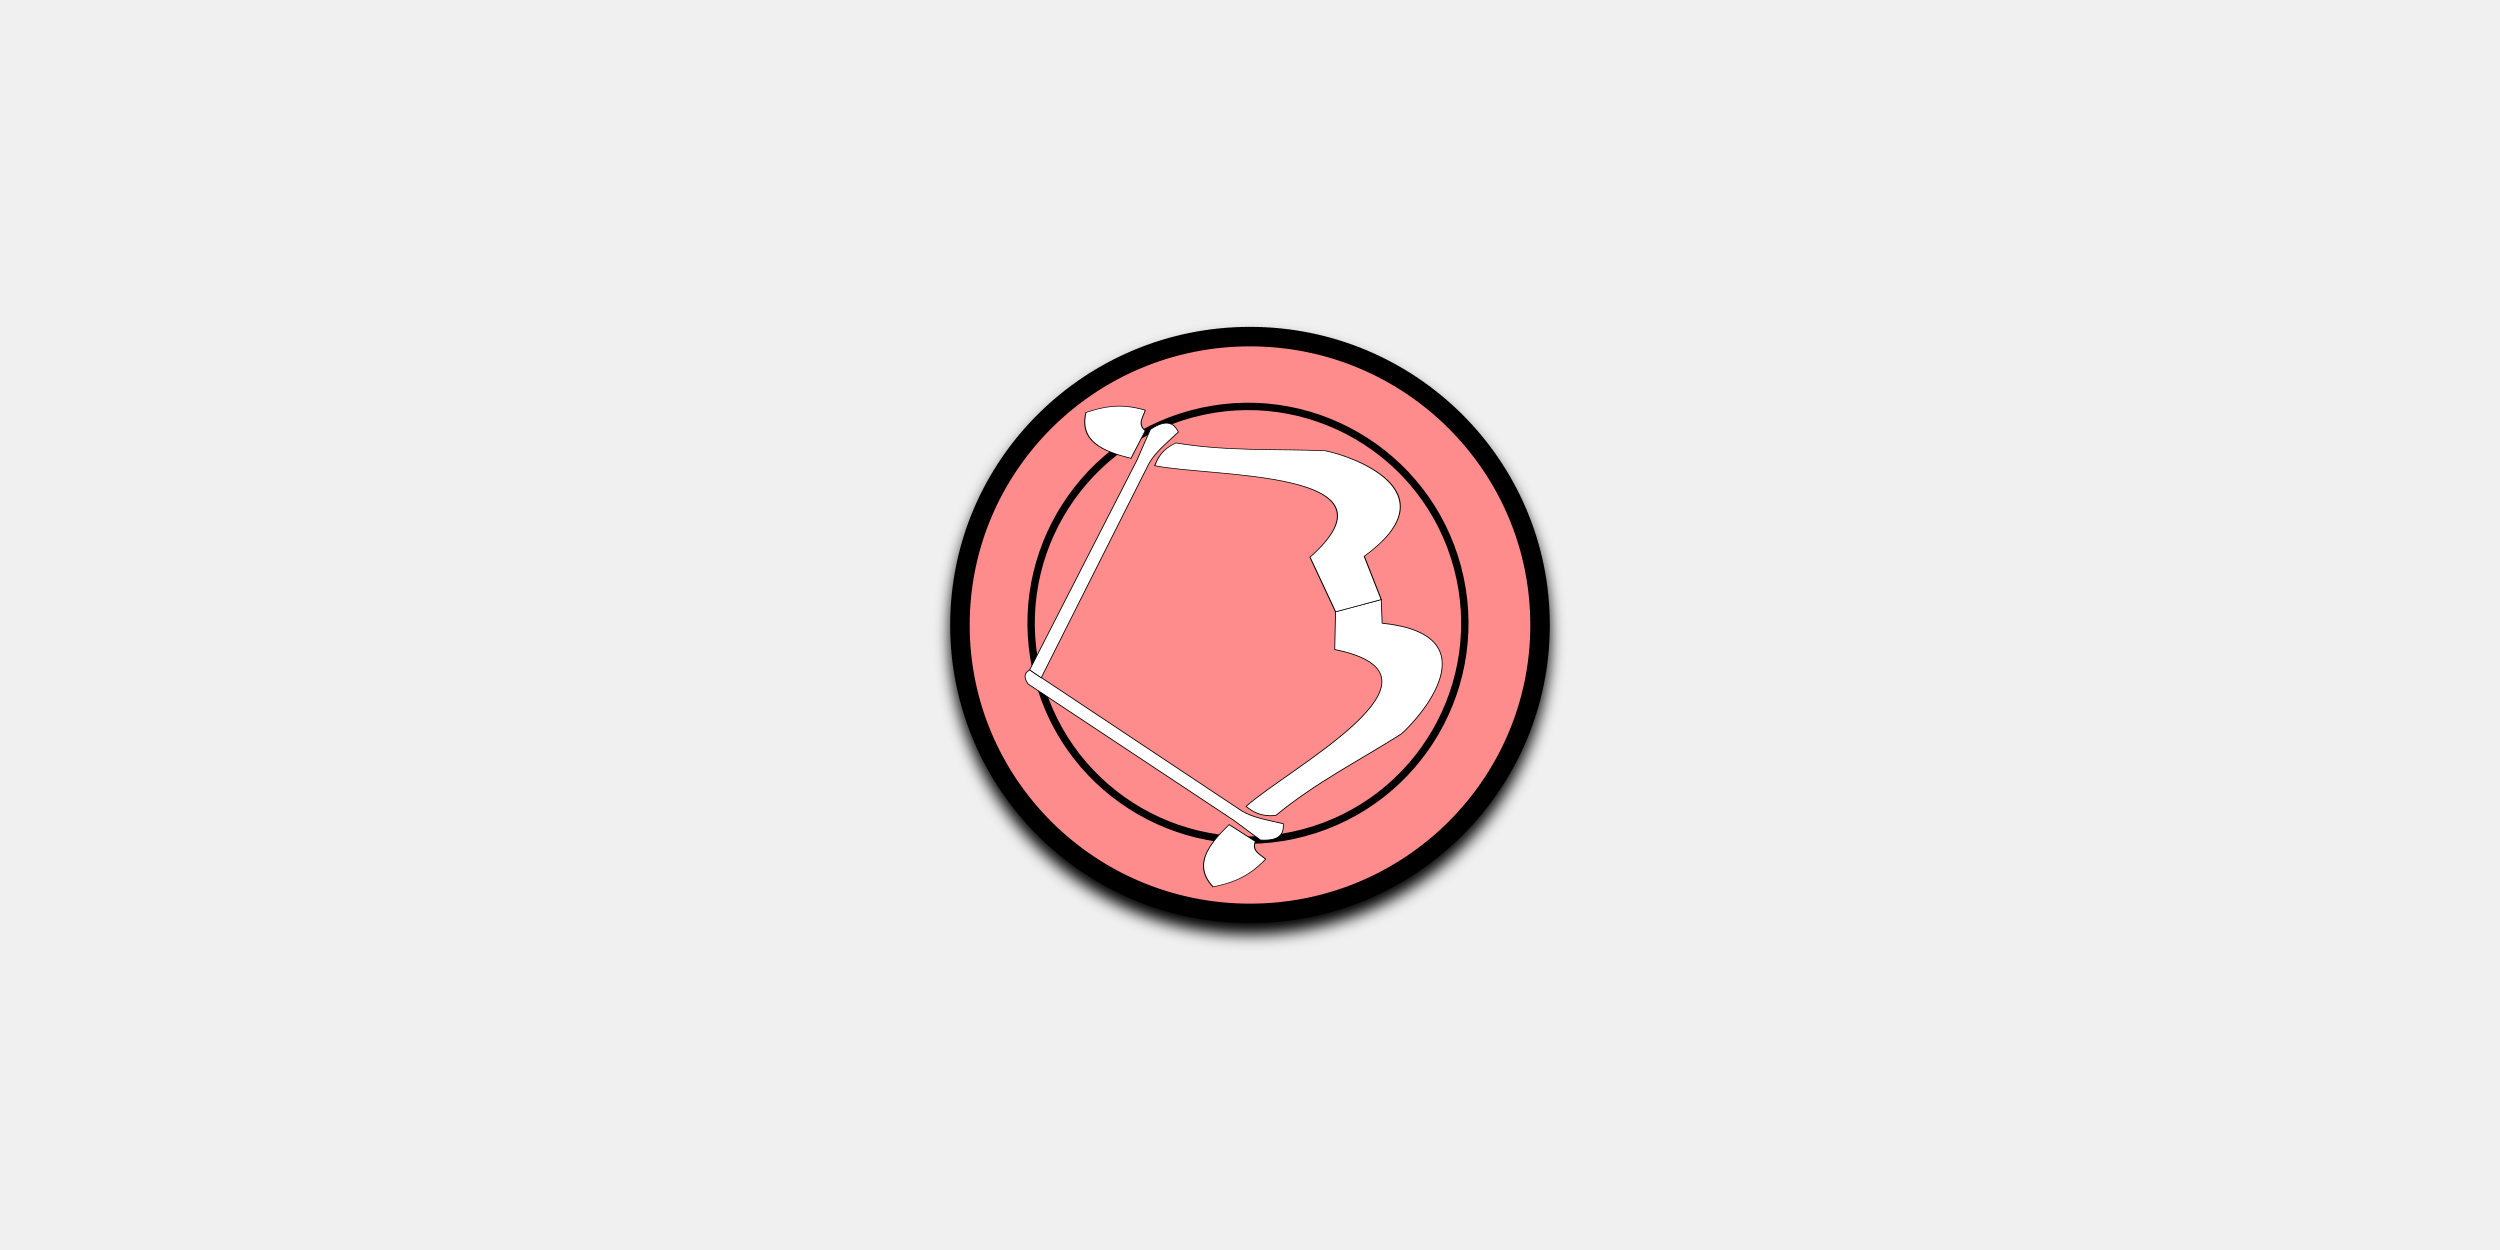
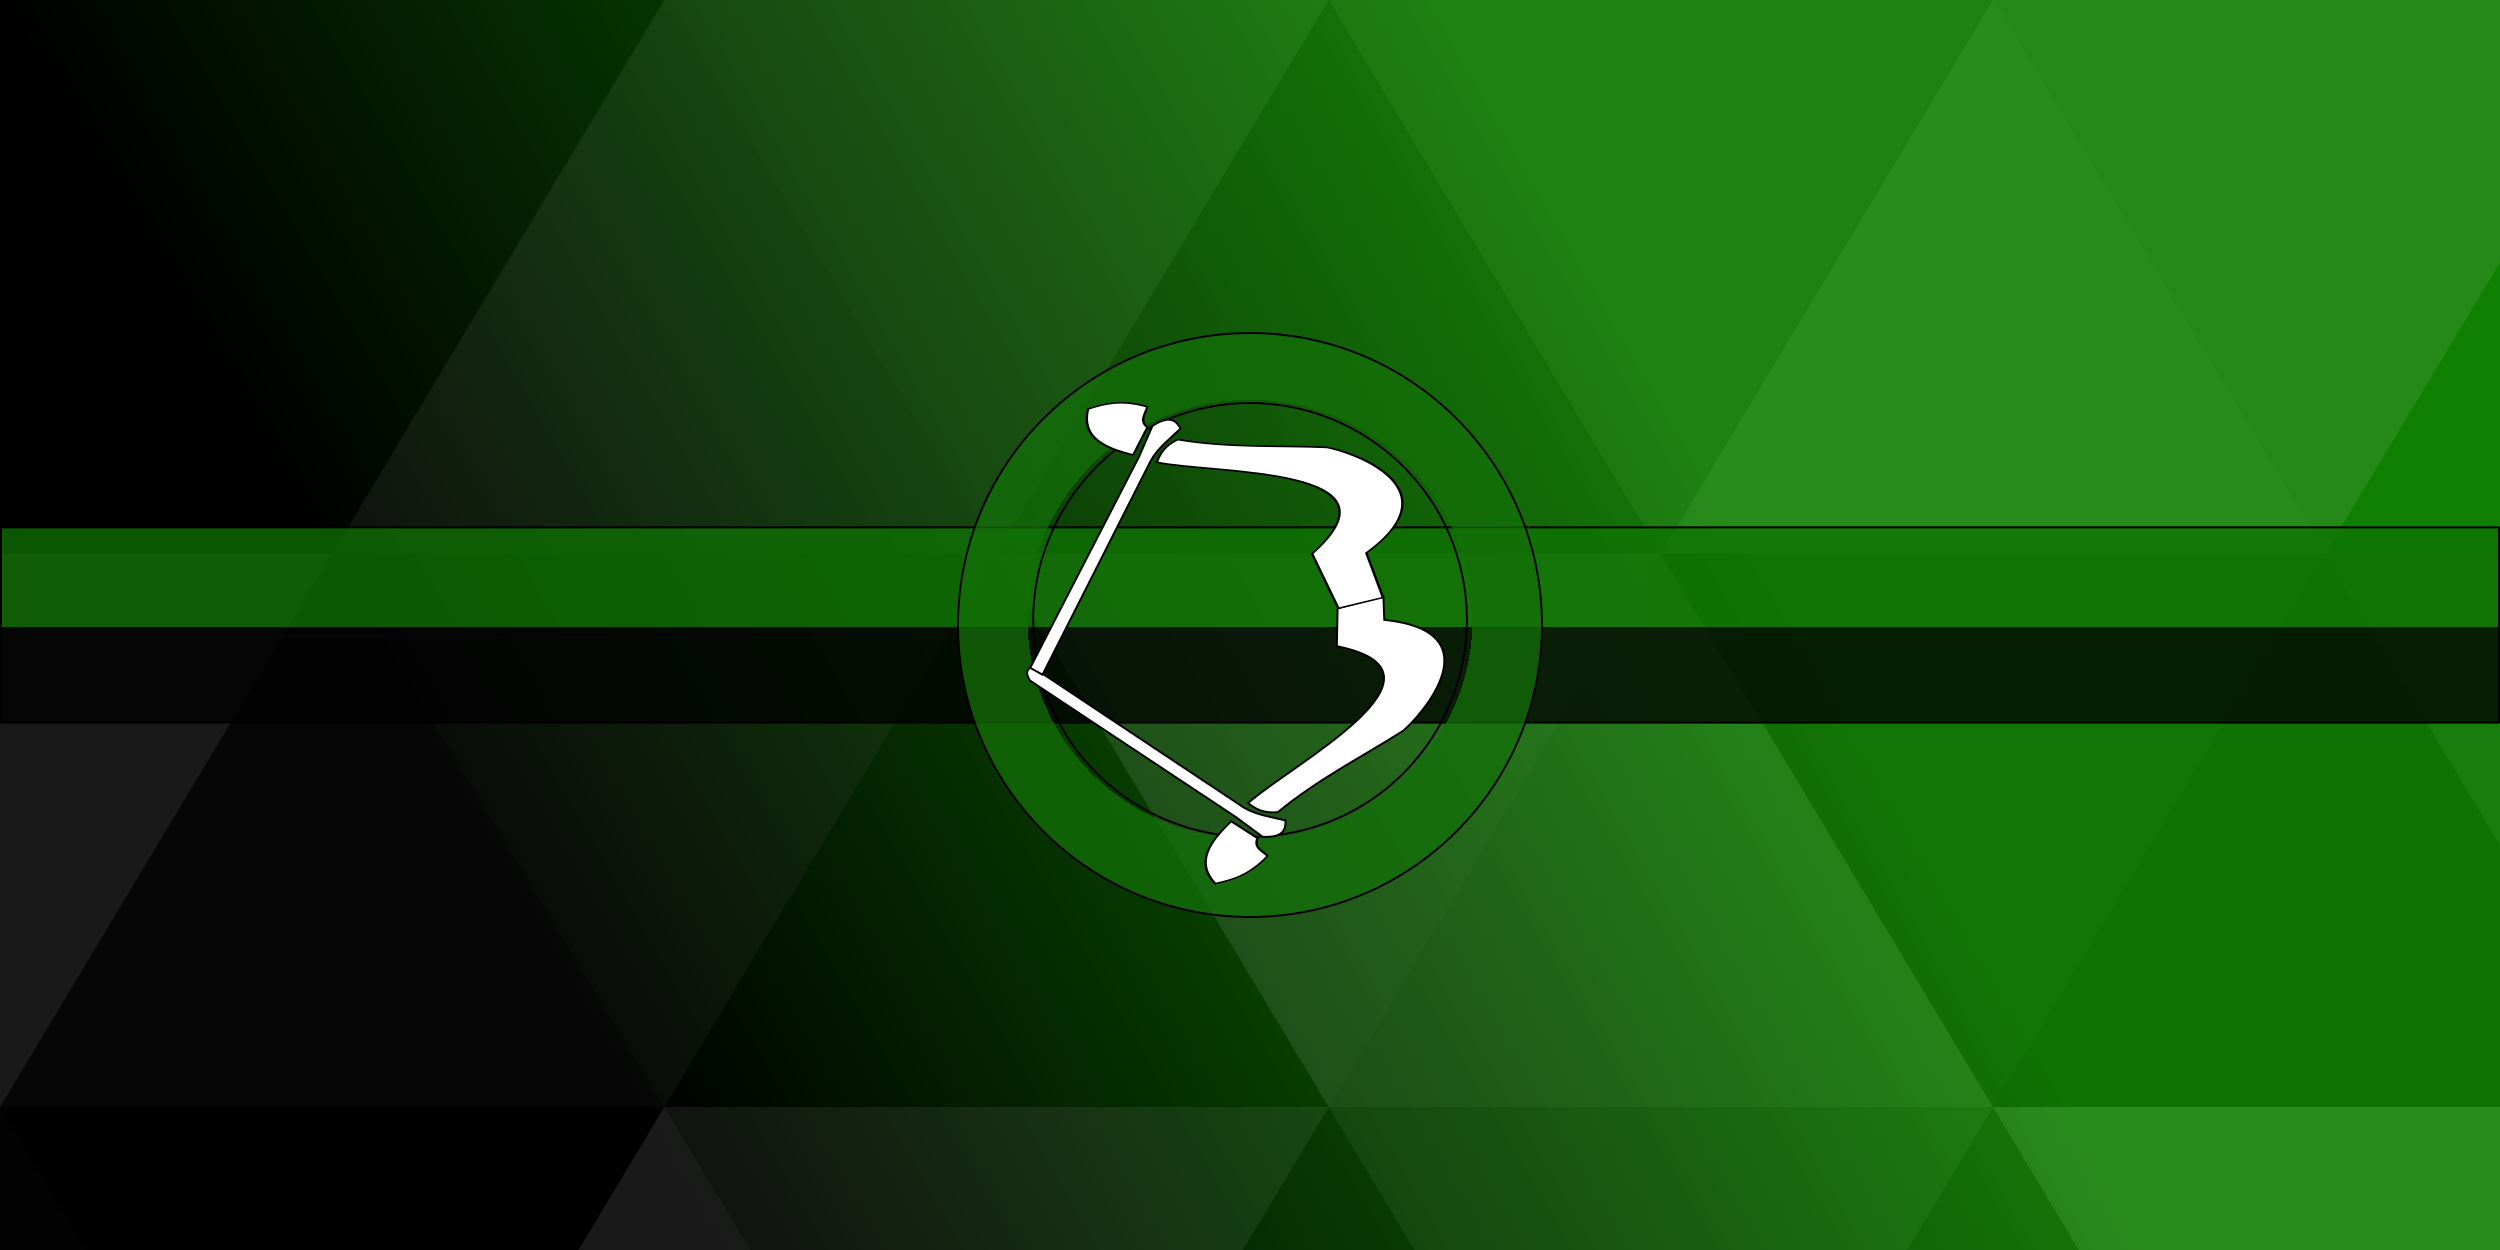
- <svg xmlns="http://www.w3.org/2000/svg" xmlns:xlink="http://www.w3.org/1999/xlink" width="1280" height="640" viewBox="0 0 338.667 169.333" version="1.1" id="svg2392">
+ <svg xmlns="http://www.w3.org/2000/svg" xmlns:xlink="http://www.w3.org/1999/xlink" width="1280" height="640" viewBox="0 0 338.667 169.333" version="1.1" id="svg2392" xml:space="preserve">
  <defs id="defs2389">
+     <linearGradient id="linearGradient6735">
+       <stop style="stop-color:#000000;stop-opacity:0;" offset="0" id="stop6729" />
+       <stop style="stop-color:#000000;stop-opacity:0;" offset="0.75" id="stop6731" />
+       <stop style="stop-color:#136f08;stop-opacity:0.75;" offset="0.75" id="stop6733" />
+     </linearGradient>
+     <linearGradient id="linearGradient4205">
+       <stop style="stop-color:#000000;stop-opacity:0;" offset="0" id="stop4201" />
+       <stop style="stop-color:#000000;stop-opacity:0;" offset="0.75" id="stop4209" />
+       <stop style="stop-color:#146f08;stop-opacity:0.382;" offset="0.75" id="stop4203" />
+     </linearGradient>
+     <linearGradient id="linearGradient1772">
+       <stop style="stop-color:#0e7302;stop-opacity:0.75;" offset="0.5" id="stop1768" />
+       <stop style="stop-color:#000000;stop-opacity:0.75;" offset="0.5" id="stop1770" />
+     </linearGradient>
    <rect x="77.412" y="14.884" width="115.743" height="202.358" id="rect8398" />
    <linearGradient id="linearGradient90169">
      <stop style="stop-color:#000000;stop-opacity:1;" offset="0" id="stop90165" />
      <stop style="stop-color:#000000;stop-opacity:0;" offset="1" id="stop90167" />
    </linearGradient>
    <linearGradient id="linearGradient90125">
      <stop style="stop-color:#000000;stop-opacity:1;" offset="0" id="stop90123" />
    </linearGradient>
    <clipPath clipPathUnits="userSpaceOnUse" id="clipPath87836">
      <rect style="display:none;fill:#ffffff;stroke:none;stroke-width:1.002;stroke-linecap:butt;stroke-linejoin:round;stroke-miterlimit:4;stroke-dasharray:none;stroke-dashoffset:0;stroke-opacity:1;paint-order:normal" id="rect87838" width="52.766" height="49.127" x="317.597" y="424.212" d="m 317.597,424.212 h 52.766 v 49.127 h -52.766 z" />
      <path style="display:none;fill:#ffffff;stroke:none;stroke-width:1.002;stroke-linecap:butt;stroke-linejoin:round;stroke-miterlimit:4;stroke-dasharray:none;stroke-dashoffset:0;stroke-opacity:1;paint-order:normal" class="powerclip" id="lpe_path-effect87840" d="m 330.926,402.986 h 114.915 v 147.438 H 330.926 Z m -13.329,21.227 v 49.127 h 52.766 v -49.127 z" />
    </clipPath>
    <linearGradient xlink:href="#linearGradient90125" id="linearGradient90127" x1="20.414" y1="183.226" x2="195.912" y2="183.226" gradientUnits="userSpaceOnUse" />
    <linearGradient xlink:href="#linearGradient90169" id="linearGradient90171" x1="20.281" y1="183.226" x2="196.045" y2="183.226" gradientUnits="userSpaceOnUse" />
    <clipPath clipPathUnits="userSpaceOnUse" id="clipPath6557">
      <path id="path6559" style="display:block;fill:#ffffff;stroke-width:0.265" d="m 89.119,125.671 h 7.779 v 12.995 h -7.779 z" />
    </clipPath>
    <filter style="color-interpolation-filters:sRGB;" id="filter5323" x="-0.007" y="-0.091" width="1.014" height="1.42">
      <feFlood flood-opacity="1" flood-color="rgb(0,0,0)" result="flood" id="feFlood5313" />
      <feComposite in="flood" in2="SourceGraphic" operator="in" result="composite1" id="feComposite5315" />
      <feGaussianBlur in="composite1" stdDeviation="1" result="blur" id="feGaussianBlur5317" />
      <feOffset dx="0" dy="6.304" result="offset" id="feOffset5319" />
      <feComposite in="SourceGraphic" in2="offset" operator="over" result="composite2" id="feComposite5321" />
    </filter>
-     <filter style="color-interpolation-filters:sRGB;" id="filter8425" x="-0.047" y="-0.048" width="1.095" height="1.114">
+     <filter style="color-interpolation-filters:sRGB;" id="filter8425" x="-0.032" y="-0.032" width="1.064" height="1.084">
      <feFlood flood-opacity="1" flood-color="rgb(0,0,0)" result="flood" id="feFlood8415" />
      <feComposite in="flood" in2="SourceGraphic" operator="in" result="composite1" id="feComposite8417" />
      <feGaussianBlur in="composite1" stdDeviation="1" result="blur" id="feGaussianBlur8419" />
      <feOffset dx="0" dy="1.49" result="offset" id="feOffset8421" />
      <feComposite in="SourceGraphic" in2="offset" operator="over" result="composite2" id="feComposite8423" />
    </filter>
-     <rect x="77.412" y="14.884" width="115.743" height="202.358" id="rect8398-0" />
-     <clipPath clipPathUnits="userSpaceOnUse" id="clipPath87836-6">
-       <rect style="display:none;fill:#ffffff;stroke:none;stroke-width:1.002;stroke-linecap:butt;stroke-linejoin:round;stroke-miterlimit:4;stroke-dasharray:none;stroke-dashoffset:0;stroke-opacity:1;paint-order:normal" id="rect87838-3" width="52.766" height="49.127" x="317.597" y="424.212" d="m 317.597,424.212 h 52.766 v 49.127 h -52.766 z" />
-       <path style="display:none;fill:#ffffff;stroke:none;stroke-width:1.002;stroke-linecap:butt;stroke-linejoin:round;stroke-miterlimit:4;stroke-dasharray:none;stroke-dashoffset:0;stroke-opacity:1;paint-order:normal" class="powerclip" id="lpe_path-effect87840-1" d="m 330.926,402.986 h 114.915 v 147.438 H 330.926 Z m -13.329,21.227 v 49.127 h 52.766 v -49.127 z" />
-     </clipPath>
-     <clipPath clipPathUnits="userSpaceOnUse" id="clipPath6557-7">
-       <path id="path6559-5" style="display:block;fill:#ffffff;stroke-width:0.265" d="m 89.119,125.671 h 7.779 v 12.995 h -7.779 z" />
-     </clipPath>
-     <meshgradient id="meshgradient16991" gradientUnits="userSpaceOnUse" x="0" y="0">
-       <meshrow id="meshrow16993">
-         <meshpatch id="meshpatch16995">
-           <stop path="c 112.889,0  225.778,0  338.667,0" style="stop-color:#ffffff;stop-opacity:1" id="stop16997" />
-           <stop path="c 0,56.444  0,112.889  0,169.333" style="stop-color:#ff0000;stop-opacity:1" id="stop16999" />
-           <stop path="c -112.889,0  -225.778,0  -338.667,0" style="stop-color:#ffffff;stop-opacity:1" id="stop17001" />
-           <stop path="c 0,-56.444  0,-112.889  0,-169.333" style="stop-color:#ff0000;stop-opacity:1" id="stop17003" />
-         </meshpatch>
-       </meshrow>
-     </meshgradient>
-     <meshgradient id="meshgradient17023" gradientUnits="userSpaceOnUse" x="0" y="71.438">
-       <meshrow id="meshrow17025">
-         <meshpatch id="meshpatch17027">
-           <stop path="c 112.889,0  225.778,0  338.667,0" style="stop-color:#ffffff;stop-opacity:1" id="stop17029" />
-           <stop path="c 0,8.819  0,17.639  0,26.458" style="stop-color:#ff0000;stop-opacity:1" id="stop17031" />
-           <stop path="c -112.889,0  -225.778,0  -338.667,0" style="stop-color:#ffffff;stop-opacity:1" id="stop17033" />
-           <stop path="c 0,-8.819  0,-17.639  0,-26.458" style="stop-color:#ff0000;stop-opacity:1" id="stop17035" />
-         </meshpatch>
-       </meshrow>
-     </meshgradient>
+     <linearGradient id="a" gradientUnits="userSpaceOnUse" x1="0" x2="0" y1="0" y2="100%" gradientTransform="rotate(-120)">
+       <stop offset="0" stop-color="#000000" id="stop1103" />
+       <stop offset="1" stop-color="#108002" id="stop1105" />
+     </linearGradient>
+     <pattern patternUnits="userSpaceOnUse" id="b" width="540" height="450" x="0" y="0" viewBox="0 0 1080 900">
+       <g fill-opacity="0.1" id="g1246">
+         <polygon fill="#444" points="90 150 0 300 180 300" id="polygon1108" />
+         <polygon points="90 150 180 0 0 0" id="polygon1110" />
+         <polygon fill="#AAA" points="270 150 360 0 180 0" id="polygon1112" />
+         <polygon fill="#DDD" points="450 150 360 300 540 300" id="polygon1114" />
+         <polygon fill="#999" points="450 150 540 0 360 0" id="polygon1116" />
+         <polygon points="630 150 540 300 720 300" id="polygon1118" />
+         <polygon fill="#DDD" points="630 150 720 0 540 0" id="polygon1120" />
+         <polygon fill="#444" points="810 150 720 300 900 300" id="polygon1122" />
+         <polygon fill="#FFF" points="810 150 900 0 720 0" id="polygon1124" />
+         <polygon fill="#DDD" points="990 150 900 300 1080 300" id="polygon1126" />
+         <polygon fill="#444" points="990 150 1080 0 900 0" id="polygon1128" />
+         <polygon fill="#DDD" points="90 450 0 600 180 600" id="polygon1130" />
+         <polygon points="90 450 180 300 0 300" id="polygon1132" />
+         <polygon fill="#666" points="270 450 180 600 360 600" id="polygon1134" />
+         <polygon fill="#AAA" points="270 450 360 300 180 300" id="polygon1136" />
+         <polygon fill="#DDD" points="450 450 360 600 540 600" id="polygon1138" />
+         <polygon fill="#999" points="450 450 540 300 360 300" id="polygon1140" />
+         <polygon fill="#999" points="630 450 540 600 720 600" id="polygon1142" />
+         <polygon fill="#FFF" points="630 450 720 300 540 300" id="polygon1144" />
+         <polygon points="810 450 720 600 900 600" id="polygon1146" />
+         <polygon fill="#DDD" points="810 450 900 300 720 300" id="polygon1148" />
+         <polygon fill="#AAA" points="990 450 900 600 1080 600" id="polygon1150" />
+         <polygon fill="#444" points="990 450 1080 300 900 300" id="polygon1152" />
+         <polygon fill="#222" points="90 750 0 900 180 900" id="polygon1154" />
+         <polygon points="270 750 180 900 360 900" id="polygon1156" />
+         <polygon fill="#DDD" points="270 750 360 600 180 600" id="polygon1158" />
+         <polygon points="450 750 540 600 360 600" id="polygon1160" />
+         <polygon points="630 750 540 900 720 900" id="polygon1162" />
+         <polygon fill="#444" points="630 750 720 600 540 600" id="polygon1164" />
+         <polygon fill="#AAA" points="810 750 720 900 900 900" id="polygon1166" />
+         <polygon fill="#666" points="810 750 900 600 720 600" id="polygon1168" />
+         <polygon fill="#999" points="990 750 900 900 1080 900" id="polygon1170" />
+         <polygon fill="#999" points="180 0 90 150 270 150" id="polygon1172" />
+         <polygon fill="#444" points="360 0 270 150 450 150" id="polygon1174" />
+         <polygon fill="#FFF" points="540 0 450 150 630 150" id="polygon1176" />
+         <polygon points="900 0 810 150 990 150" id="polygon1178" />
+         <polygon fill="#222" points="0 300 -90 450 90 450" id="polygon1180" />
+         <polygon fill="#FFF" points="0 300 90 150 -90 150" id="polygon1182" />
+         <polygon fill="#FFF" points="180 300 90 450 270 450" id="polygon1184" />
+         <polygon fill="#666" points="180 300 270 150 90 150" id="polygon1186" />
+         <polygon fill="#222" points="360 300 270 450 450 450" id="polygon1188" />
+         <polygon fill="#FFF" points="360 300 450 150 270 150" id="polygon1190" />
+         <polygon fill="#444" points="540 300 450 450 630 450" id="polygon1192" />
+         <polygon fill="#222" points="540 300 630 150 450 150" id="polygon1194" />
+         <polygon fill="#AAA" points="720 300 630 450 810 450" id="polygon1196" />
+         <polygon fill="#666" points="720 300 810 150 630 150" id="polygon1198" />
+         <polygon fill="#FFF" points="900 300 810 450 990 450" id="polygon1200" />
+         <polygon fill="#999" points="900 300 990 150 810 150" id="polygon1202" />
+         <polygon points="0 600 -90 750 90 750" id="polygon1204" />
+         <polygon fill="#666" points="0 600 90 450 -90 450" id="polygon1206" />
+         <polygon fill="#AAA" points="180 600 90 750 270 750" id="polygon1208" />
+         <polygon fill="#444" points="180 600 270 450 90 450" id="polygon1210" />
+         <polygon fill="#444" points="360 600 270 750 450 750" id="polygon1212" />
+         <polygon fill="#999" points="360 600 450 450 270 450" id="polygon1214" />
+         <polygon fill="#666" points="540 600 630 450 450 450" id="polygon1216" />
+         <polygon fill="#222" points="720 600 630 750 810 750" id="polygon1218" />
+         <polygon fill="#FFF" points="900 600 810 750 990 750" id="polygon1220" />
+         <polygon fill="#222" points="900 600 990 450 810 450" id="polygon1222" />
+         <polygon fill="#DDD" points="0 900 90 750 -90 750" id="polygon1224" />
+         <polygon fill="#444" points="180 900 270 750 90 750" id="polygon1226" />
+         <polygon fill="#FFF" points="360 900 450 750 270 750" id="polygon1228" />
+         <polygon fill="#AAA" points="540 900 630 750 450 750" id="polygon1230" />
+         <polygon fill="#FFF" points="720 900 810 750 630 750" id="polygon1232" />
+         <polygon fill="#222" points="900 900 990 750 810 750" id="polygon1234" />
+         <polygon fill="#222" points="1080 300 990 450 1170 450" id="polygon1236" />
+         <polygon fill="#FFF" points="1080 300 1170 150 990 150" id="polygon1238" />
+         <polygon points="1080 600 990 750 1170 750" id="polygon1240" />
+         <polygon fill="#666" points="1080 600 1170 450 990 450" id="polygon1242" />
+         <polygon fill="#DDD" points="1080 900 1170 750 990 750" id="polygon1244" />
+       </g>
+     </pattern>
+     <linearGradient xlink:href="#linearGradient1772" id="linearGradient1774" x1="88.923" y1="72.411" x2="88.923" y2="97.404" gradientUnits="userSpaceOnUse" spreadMethod="pad" />
+     <radialGradient xlink:href="#linearGradient4205" id="radialGradient4207" cx="169.333" cy="83.922" fx="169.333" fy="83.922" r="39.919" gradientTransform="matrix(1,0,0,0.9817317,0,1.533113)" gradientUnits="userSpaceOnUse" />
+     <radialGradient xlink:href="#linearGradient6735" id="radialGradient5292" gradientUnits="userSpaceOnUse" gradientTransform="matrix(1,0,0,0.9817317,0,1.533113)" cx="169.333" cy="83.922" fx="169.333" fy="83.922" r="39.919" />
  </defs>
-   <g id="layer4" style="display:inline">
-     <rect style="fill:url(#meshgradient16991);fill-opacity:1;stroke:none;stroke-width:2.645;stroke-linecap:round;stroke-linejoin:bevel;stroke-dasharray:0.264, 0.264" id="rect2676" width="338.667" height="169.333" x="0" y="0" />
+   <g id="layer4">
+     <g id="g1335" style="display:inline">
+       <rect x="0" y="0" fill="url(#a)" width="100%" height="100%" id="rect1251" style="display:inline;fill:url(#a)" />
+       <rect x="0" y="0" fill="url(#b)" width="100%" height="100%" id="rect1253" style="display:inline" />
+     </g>
  </g>
-   <g id="layer5">
-     <rect style="fill:url(#meshgradient17023);fill-opacity:1;stroke:none;stroke-width:1.94;stroke-linecap:round;stroke-linejoin:bevel;stroke-dasharray:0.194, 0.194;filter:url(#filter5323)" id="rect2821" width="338.667" height="26.458" x="0" y="71.438" />
+   <g id="layer5" style="display:inline">
+     <rect style="opacity:1;fill:url(#linearGradient1774);fill-opacity:1;stroke:#000000;stroke-width:0.265;stroke-linecap:round;stroke-linejoin:bevel;stroke-dasharray:none;stroke-opacity:1" id="rect1477" width="338.402" height="26.458" x="0.132" y="71.437" />
  </g>
-   <g id="layer7" style="display:inline">
-     <ellipse style="fill:#ff8c8c;fill-opacity:1;stroke:#000000;stroke-width:2.646;stroke-linecap:round;stroke-linejoin:bevel;stroke-dasharray:0.265, 0.265;stroke-opacity:1;filter:url(#filter8425)" id="path3219-9" cx="169.333" cy="84.667" rx="39.293" ry="39.068" />
+   <g id="layer7" style="display:inline;fill:url(#radialGradient4207);fill-opacity:1;stroke:#000000;stroke-width:0.264;stroke-dasharray:none;stroke-opacity:1" transform="matrix(0.9941889,0,0,1.012689,0.9840068,-0.32025)">
+     <ellipse style="fill:url(#radialGradient5292);fill-opacity:1;stroke:#000000;stroke-width:0.262;stroke-linecap:round;stroke-linejoin:bevel;stroke-dasharray:none;stroke-dashoffset:0;stroke-opacity:1" id="path3219-9" cx="169.333" cy="84.667" rx="39.293" ry="39.068" transform="matrix(1.012544,0,0,0.9997473,-2.123798,-0.7231772)" />
  </g>
-   <g id="layer1">
-     <g id="g16793" transform="translate(134.4405,53.85132)">
-       <g id="layer1-9" style="display:inline" transform="translate(-67.88991,-105.128)">
-         <path id="path53605-6" style="fill:none;stroke:#000000;stroke-width:1;stroke-linecap:butt;stroke-linejoin:round;stroke-miterlimit:4;stroke-dasharray:none;stroke-dashoffset:0;stroke-opacity:1;paint-order:normal" d="m 94.907,107.338 a 29.372,29.372 0 0 0 -20.769,35.973 29.372,29.372 0 0 0 35.973,20.769 29.372,29.372 0 0 0 20.769,-35.973 29.372,29.372 0 0 0 -35.972,-20.769 z" />
+   <g id="layer1" style="display:inline" transform="translate(0.3506675,-0.1683386)">
+     <g id="g2522" transform="matrix(1.000152,0,0,1.000152,133.3423,50.5691)" style="stroke:#000000;stroke-width:0.265;stroke-dasharray:none;stroke-opacity:1">
+       <g id="layer1-1" style="display:inline;stroke:#000000;stroke-width:0.265;stroke-dasharray:none;stroke-opacity:1" transform="translate(-66.86453,-102.1355)">
+         <path id="path53605" style="fill:none;stroke:#000000;stroke-width:0.265;stroke-linecap:butt;stroke-linejoin:round;stroke-miterlimit:4;stroke-dasharray:none;stroke-dashoffset:0;stroke-opacity:1;paint-order:normal" d="m 94.907,107.338 a 29.372,29.372 0 0 0 -20.769,35.973 29.372,29.372 0 0 0 35.973,20.769 29.372,29.372 0 0 0 20.769,-35.973 29.372,29.372 0 0 0 -35.972,-20.769 z" />
      </g>
-       <g id="layer2-2" transform="translate(-67.88991,-105.128)" style="display:inline;fill:#ffffff">
-         <g id="g3683-1" style="fill:#ffffff;stroke:#000000" transform="matrix(0.02311784,0.08627695,-0.1377148,0.03690056,141.8236,102.2898)">
-           <g id="g3614-7" style="fill:#ffffff;stroke:#000000">
-             <path id="path3596-8" style="fill:#ffffff;stroke:#000000" d="m 620,423.85 c -39.718,13.48 -63.523,-5.858 -85,-30 l 35,-20 c 12.547,5.975 20.684,-1.28 30,-5 21.406,22.018 21.249,38.646 20,55 z" />
-             <path id="path3598-5" style="fill:#ffffff;stroke:#000000;stroke-width:0.427" transform="matrix(0,-1.855777,2.96218,0,-86.95386,898.2722)" d="m 352.641,118.816 -5.389,18.566 c 60.665,30.211 -37.719,52.327 -64.662,65.83 2.754,3.629 5.826,7.108 13.471,8.439 24.249,-11.051 48.497,-16.044 72.746,-23.631 10.777,-5.064 59.159,-36.76 5.389,-57.391 l 2.693,-11.814 z" />
+       <g id="layer2" transform="translate(-66.86453,-102.1355)" style="display:inline;fill:#ffffff;stroke:#000000;stroke-width:0.265;stroke-dasharray:none;stroke-opacity:1">
+         <g id="g3683" style="fill:#ffffff;stroke:#000000;stroke-width:2.345;stroke-dasharray:none;stroke-opacity:1" transform="matrix(0.02311784,0.08627695,-0.1377148,0.03690056,141.8236,102.2898)">
+           <g id="g3614" style="fill:#ffffff;stroke:#000000;stroke-width:2.345;stroke-dasharray:none;stroke-opacity:1">
+             <path id="path3596" style="fill:#ffffff;stroke:#000000;stroke-width:2.345;stroke-dasharray:none;stroke-opacity:1" d="m 620,423.85 c -39.718,13.48 -63.523,-5.858 -85,-30 l 35,-20 c 12.547,5.975 20.684,-1.28 30,-5 21.406,22.018 21.249,38.646 20,55 z" />
+             <path id="path3598" style="fill:#ffffff;stroke:#000000;stroke-width:1;stroke-dasharray:none;stroke-opacity:1" transform="matrix(0,-1.855777,2.96218,0,-86.95386,898.2722)" d="m 352.641,118.816 -5.389,18.566 c 60.665,30.211 -37.719,52.327 -64.662,65.83 2.754,3.629 5.826,7.108 13.471,8.439 24.249,-11.051 48.497,-16.044 72.746,-23.631 10.777,-5.064 59.159,-36.76 5.389,-57.391 l 2.693,-11.814 z" />
          </g>
-           <g id="g3614-6-7" style="fill:#ffffff;stroke:#000000" transform="matrix(-1,0,0,1,495,2.4609e-6)">
-             <path id="path3596-3-4" style="fill:#ffffff;stroke:#000000" d="m 620,423.85 c -39.718,13.48 -63.523,-5.858 -85,-30 l 35,-20 c 12.547,5.975 20.684,-1.28 30,-5 21.406,22.018 21.249,38.646 20,55 z" />
-             <path id="path3598-2-1" style="fill:#ffffff;stroke:#000000" d="m 540,348.85 c -3.944,14.186 -14.249,19.89 -25,25 -40,-50 -105.51,-232.58 -195,-120 L 229.998,243.85 V 198.851 L 300,203.85 c 61.111,-99.786 155,-10 170,10 22.475,45 37.264,90 70,135 z" />
+           <g id="g3614-6" style="fill:#ffffff;stroke:#000000;stroke-width:2.345;stroke-dasharray:none;stroke-opacity:1" transform="matrix(-1,0,0,1,495,2.4609e-6)">
+             <path id="path3596-3" style="fill:#ffffff;stroke:#000000;stroke-width:2.345;stroke-dasharray:none;stroke-opacity:1" d="m 620,423.85 c -39.718,13.48 -63.523,-5.858 -85,-30 l 35,-20 c 12.547,5.975 20.684,-1.28 30,-5 21.406,22.018 21.249,38.646 20,55 z" />
+             <path id="path3598-2" style="fill:#ffffff;stroke:#000000;stroke-width:2.345;stroke-dasharray:none;stroke-opacity:1" d="m 540,348.85 c -3.944,14.186 -14.249,19.89 -25,25 -40,-50 -105.51,-232.58 -195,-120 L 229.918,243.08 228.167,199.509 300,203.85 c 61.111,-99.786 155,-10 170,10 22.475,45 37.264,90 70,135 z" />
          </g>
-           <path id="path3646-8" style="fill:#ffffff;stroke:#000000;stroke-width:0.427" transform="matrix(0,-1.855777,2.96218,0,-86.95386,898.2722)" d="m 193.678,107 c -4.091,1.25 -3.482,3.974 -2.695,6.752 l 83.523,94.525 10.777,13.504 c 9.67,3.179 12.444,-0.122 13.471,-5.064 -6.672,-3.617 -13.935,-6.739 -18.859,-11.816 z" />
-           <path id="path3646-0-5" style="fill:#ffffff;stroke:#000000;stroke-width:0.427" transform="matrix(0,-1.855777,2.96218,0,-86.95386,898.2722)" d="m 291.324,2.791 c -1.636,0.06 -3.624,0.449 -6.041,1.244 L 274.506,17.539 193.678,107 l 4.645,5.473 81.572,-91.559 c 4.924,-5.077 12.188,-8.198 18.859,-11.814 -0.77,-3.707 -2.522,-6.49 -7.43,-6.309 z" />
+           <path id="path3646" style="fill:#ffffff;stroke:#000000;stroke-width:1;stroke-dasharray:none;stroke-opacity:1" transform="matrix(0,-1.855777,2.96218,0,-86.95386,898.2722)" d="m 193.678,107 c -4.091,1.25 -3.482,3.974 -2.695,6.752 l 83.523,94.525 10.777,13.504 c 9.67,3.179 12.444,-0.122 13.471,-5.064 -6.672,-3.617 -13.935,-6.739 -18.859,-11.816 z" />
+           <path id="path3646-0" style="fill:#ffffff;stroke:#000000;stroke-width:1;stroke-dasharray:none;stroke-opacity:1" transform="matrix(0,-1.855777,2.96218,0,-86.95386,898.2722)" d="m 291.324,2.791 c -1.636,0.06 -3.624,0.449 -6.041,1.244 l -10.777,13.504 -81.744,89.931 5.139,5.022 81.993,-91.577 c 4.924,-5.077 12.188,-8.198 18.859,-11.814 -0.77,-3.707 -2.522,-6.49 -7.43,-6.309 z" />
        </g>
-       </g>
-       <g id="layer3-9" style="display:inline" transform="translate(-47.4763,3.482959)">
-         <text xml:space="preserve" transform="scale(0.2645833)" id="text8396-7" style="font-style:normal;font-weight:normal;font-size:40px;line-height:1.25;font-family:sans-serif;white-space:pre;shape-inside:url(#rect8398-0);fill:#000000;fill-opacity:1;stroke:none" />
-         <g aria-label="A" id="text9306-5" style="font-size:52.917px;line-height:1.25;font-family:'Cinzel Decorative';-inkscape-font-specification:'Cinzel Decorative, Normal';stroke-width:0.265" transform="rotate(-15,71.23548,26.01381)" />
      </g>
    </g>
  </g>
</svg>
